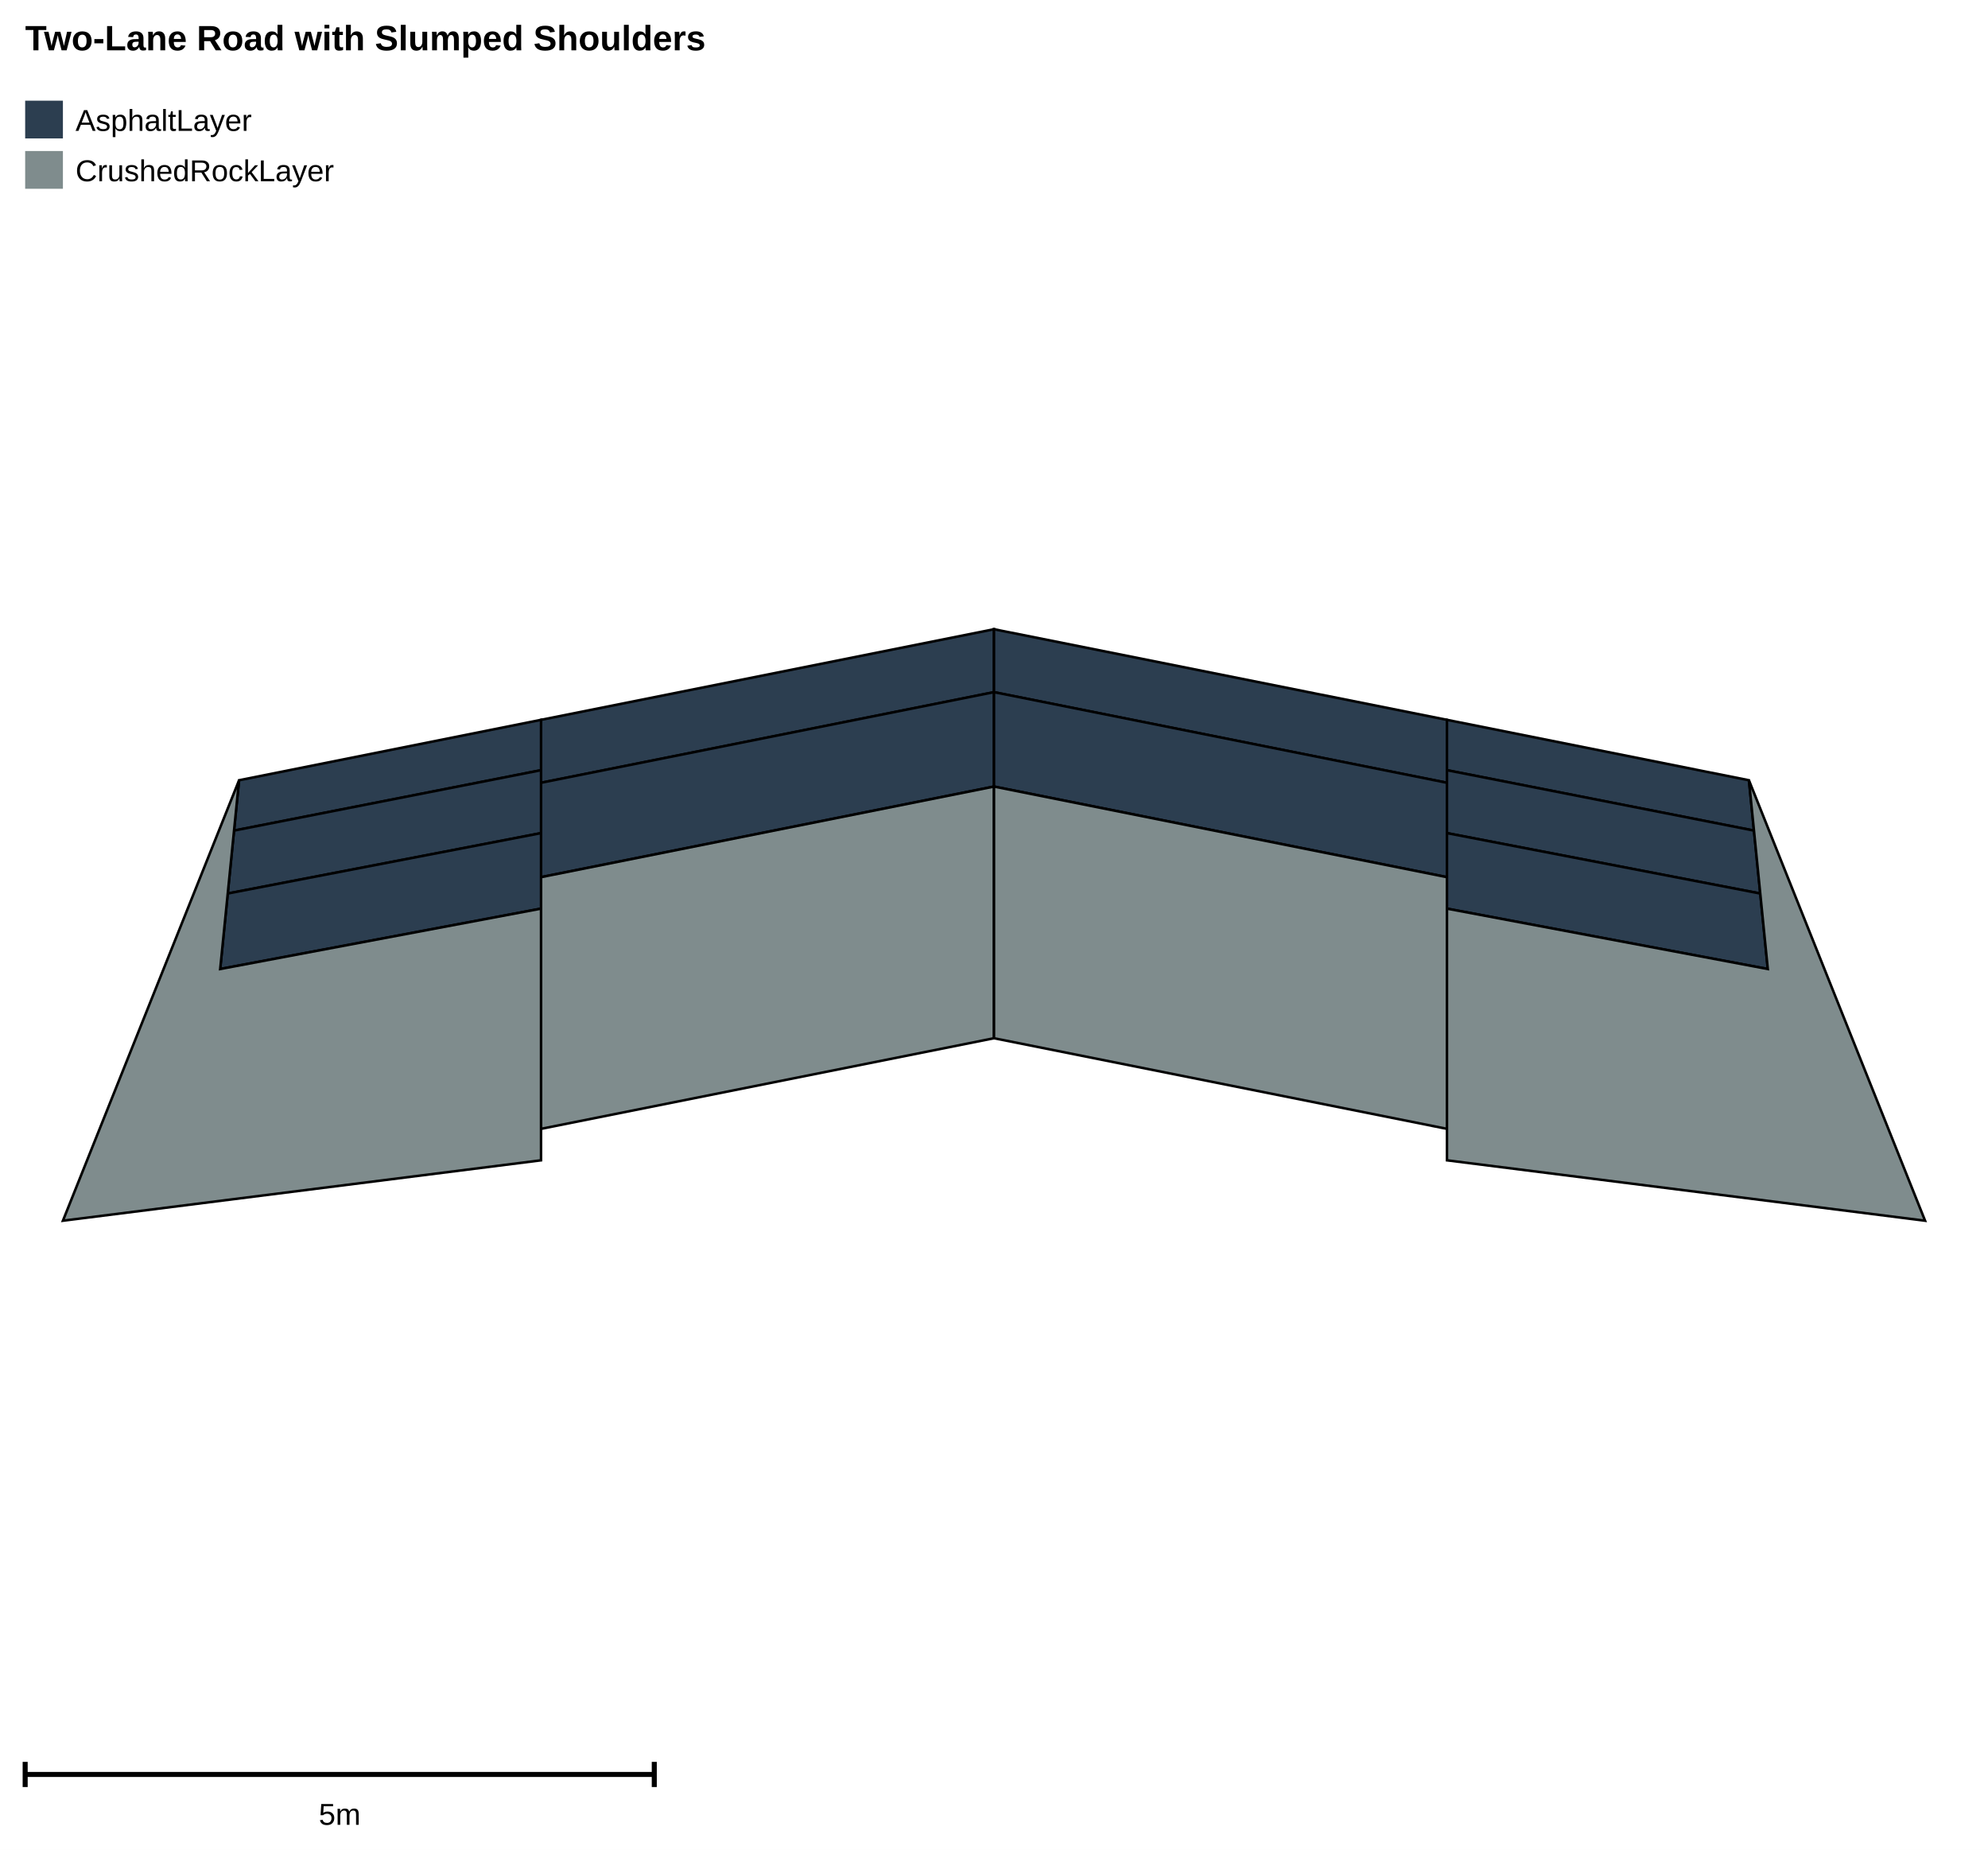
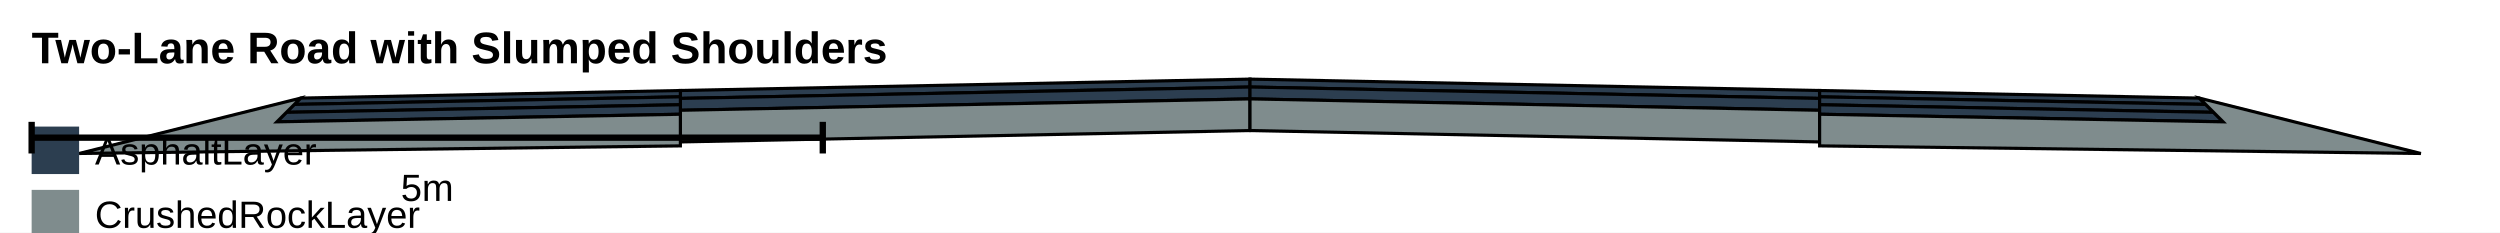
- <svg xmlns="http://www.w3.org/2000/svg" width="790.0" height="735.0" viewBox="0 0 790.0 735.0">
-   <rect width="790.0" height="735.0" fill="white" />
+ <svg xmlns="http://www.w3.org/2000/svg" width="790.0" height="73.5" viewBox="0 0 790.0 73.5">
+   <rect width="790.0" height="73.5" fill="white" />
  <g transform="scale(1,-1)">
-     <g transform="translate(0,-735.0)">
-       <polygon points="395.00,485.00 395.00,460.00 215.00,424.00 215.00,449.00" fill="#2C3E50" stroke="black" stroke-width="1" />
-       <polygon points="395.00,460.00 395.00,422.50 215.00,386.50 215.00,424.00" fill="#2C3E50" stroke="black" stroke-width="1" />
-       <polygon points="395.00,422.50 395.00,322.50 215.00,286.50 215.00,386.50" fill="#7F8C8D" stroke="black" stroke-width="1" />
-       <polygon points="215.00,449.00 215.00,429.00 93.00,405.00 95.00,425.00" fill="#2C3E50" stroke="black" stroke-width="1" />
-       <polygon points="215.00,429.00 215.00,404.00 90.50,380.00 93.00,405.00" fill="#2C3E50" stroke="black" stroke-width="1" />
-       <polygon points="215.00,404.00 215.00,374.00 87.50,350.00 90.50,380.00" fill="#2C3E50" stroke="black" stroke-width="1" />
-       <polygon points="215.00,374.00 215.00,274.00 25.00,250.00 95.00,425.00 87.50,350.00" fill="#7F8C8D" stroke="black" stroke-width="1" />
-       <polygon points="395.00,485.00 575.00,449.00 575.00,424.00 395.00,460.00" fill="#2C3E50" stroke="black" stroke-width="1" />
-       <polygon points="395.00,460.00 575.00,424.00 575.00,386.50 395.00,422.50" fill="#2C3E50" stroke="black" stroke-width="1" />
-       <polygon points="395.00,422.50 575.00,386.50 575.00,286.50 395.00,322.50" fill="#7F8C8D" stroke="black" stroke-width="1" />
-       <polygon points="575.00,449.00 695.00,425.00 697.00,405.00 575.00,429.00" fill="#2C3E50" stroke="black" stroke-width="1" />
-       <polygon points="575.00,429.00 697.00,405.00 699.50,380.00 575.00,404.00" fill="#2C3E50" stroke="black" stroke-width="1" />
-       <polygon points="575.00,404.00 699.50,380.00 702.50,350.00 575.00,374.00" fill="#2C3E50" stroke="black" stroke-width="1" />
-       <polygon points="575.00,374.00 702.50,350.00 695.00,425.00 765.00,250.00 575.00,274.00" fill="#7F8C8D" stroke="black" stroke-width="1" />
+     <g transform="translate(0,-73.5)">
+       <polygon points="395.00,48.50 395.00,46.00 215.00,42.40 215.00,44.90" fill="#2C3E50" stroke="black" stroke-width="1" />
+       <polygon points="395.00,46.00 395.00,42.25 215.00,38.65 215.00,42.40" fill="#2C3E50" stroke="black" stroke-width="1" />
+       <polygon points="395.00,42.25 395.00,32.25 215.00,28.65 215.00,38.65" fill="#7F8C8D" stroke="black" stroke-width="1" />
+       <polygon points="215.00,44.90 215.00,42.90 93.00,40.50 95.00,42.50" fill="#2C3E50" stroke="black" stroke-width="1" />
+       <polygon points="215.00,42.90 215.00,40.40 90.50,38.00 93.00,40.50" fill="#2C3E50" stroke="black" stroke-width="1" />
+       <polygon points="215.00,40.40 215.00,37.40 87.50,35.00 90.50,38.00" fill="#2C3E50" stroke="black" stroke-width="1" />
+       <polygon points="215.00,37.40 215.00,27.40 25.00,25.00 95.00,42.50 87.50,35.00" fill="#7F8C8D" stroke="black" stroke-width="1" />
+       <polygon points="395.00,48.50 575.00,44.90 575.00,42.40 395.00,46.00" fill="#2C3E50" stroke="black" stroke-width="1" />
+       <polygon points="395.00,46.00 575.00,42.40 575.00,38.65 395.00,42.25" fill="#2C3E50" stroke="black" stroke-width="1" />
+       <polygon points="395.00,42.25 575.00,38.65 575.00,28.65 395.00,32.25" fill="#7F8C8D" stroke="black" stroke-width="1" />
+       <polygon points="575.00,44.90 695.00,42.50 697.00,40.50 575.00,42.90" fill="#2C3E50" stroke="black" stroke-width="1" />
+       <polygon points="575.00,42.90 697.00,40.50 699.50,38.00 575.00,40.40" fill="#2C3E50" stroke="black" stroke-width="1" />
+       <polygon points="575.00,40.40 699.50,38.00 702.50,35.00 575.00,37.40" fill="#2C3E50" stroke="black" stroke-width="1" />
+       <polygon points="575.00,37.40 702.50,35.00 695.00,42.50 765.00,25.00 575.00,27.40" fill="#7F8C8D" stroke="black" stroke-width="1" />
    </g>
  </g>
  <text x="10" y="20" font-family="Arial" font-size="14" font-weight="bold">Two-Lane Road with Slumped Shoulders</text>
  <rect x="10" y="40" width="15" height="15" fill="#2C3E50" />
  <text x="30" y="52" font-family="Arial" font-size="12">AsphaltLayer</text>
  <rect x="10" y="60" width="15" height="15" fill="#7F8C8D" />
  <text x="30" y="72" font-family="Arial" font-size="12">CrushedRockLayer</text>
-   <line x1="10" y1="705" x2="260.0" y2="705" stroke="black" stroke-width="2" />
-   <line x1="10" y1="700" x2="10" y2="710" stroke="black" stroke-width="2" />
-   <line x1="260.0" y1="700" x2="260.0" y2="710" stroke="black" stroke-width="2" />
-   <text x="135.0" y="725" font-family="Arial" font-size="12" text-anchor="middle">5m</text>
+   <line x1="10" y1="43.5" x2="260.0" y2="43.5" stroke="black" stroke-width="2" />
+   <line x1="10" y1="38.5" x2="10" y2="48.5" stroke="black" stroke-width="2" />
+   <line x1="260.0" y1="38.5" x2="260.0" y2="48.5" stroke="black" stroke-width="2" />
+   <text x="135.0" y="63.5" font-family="Arial" font-size="12" text-anchor="middle">5m</text>
</svg>
